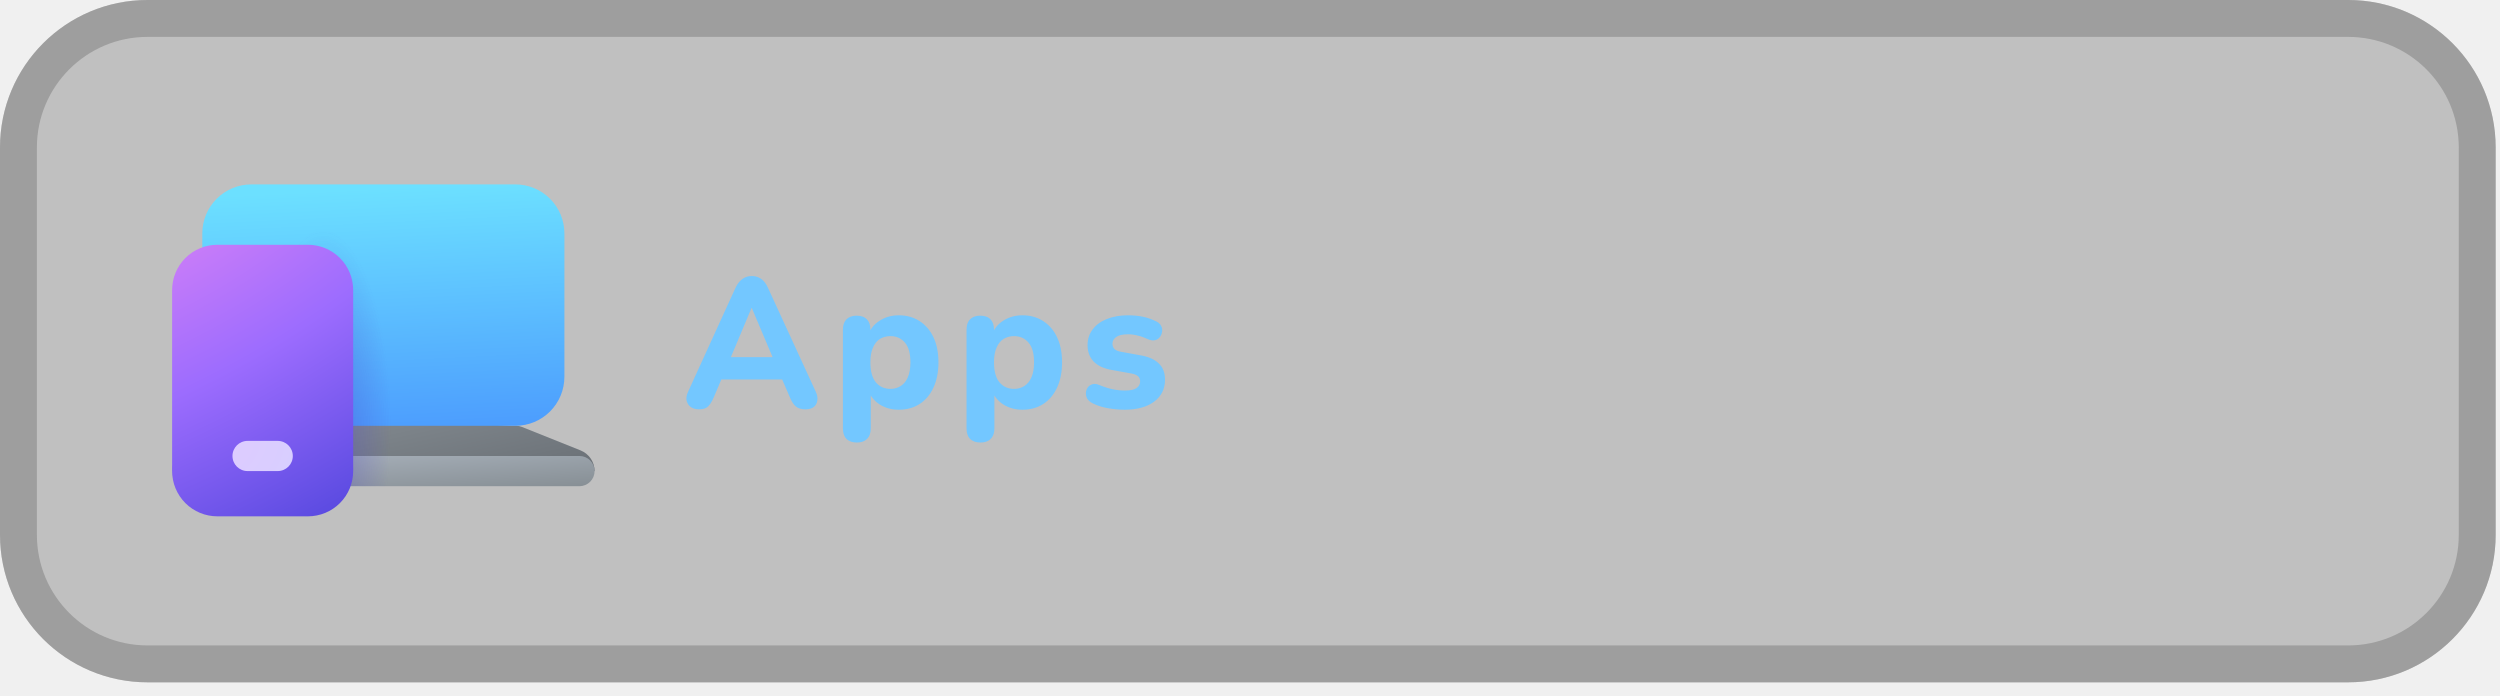
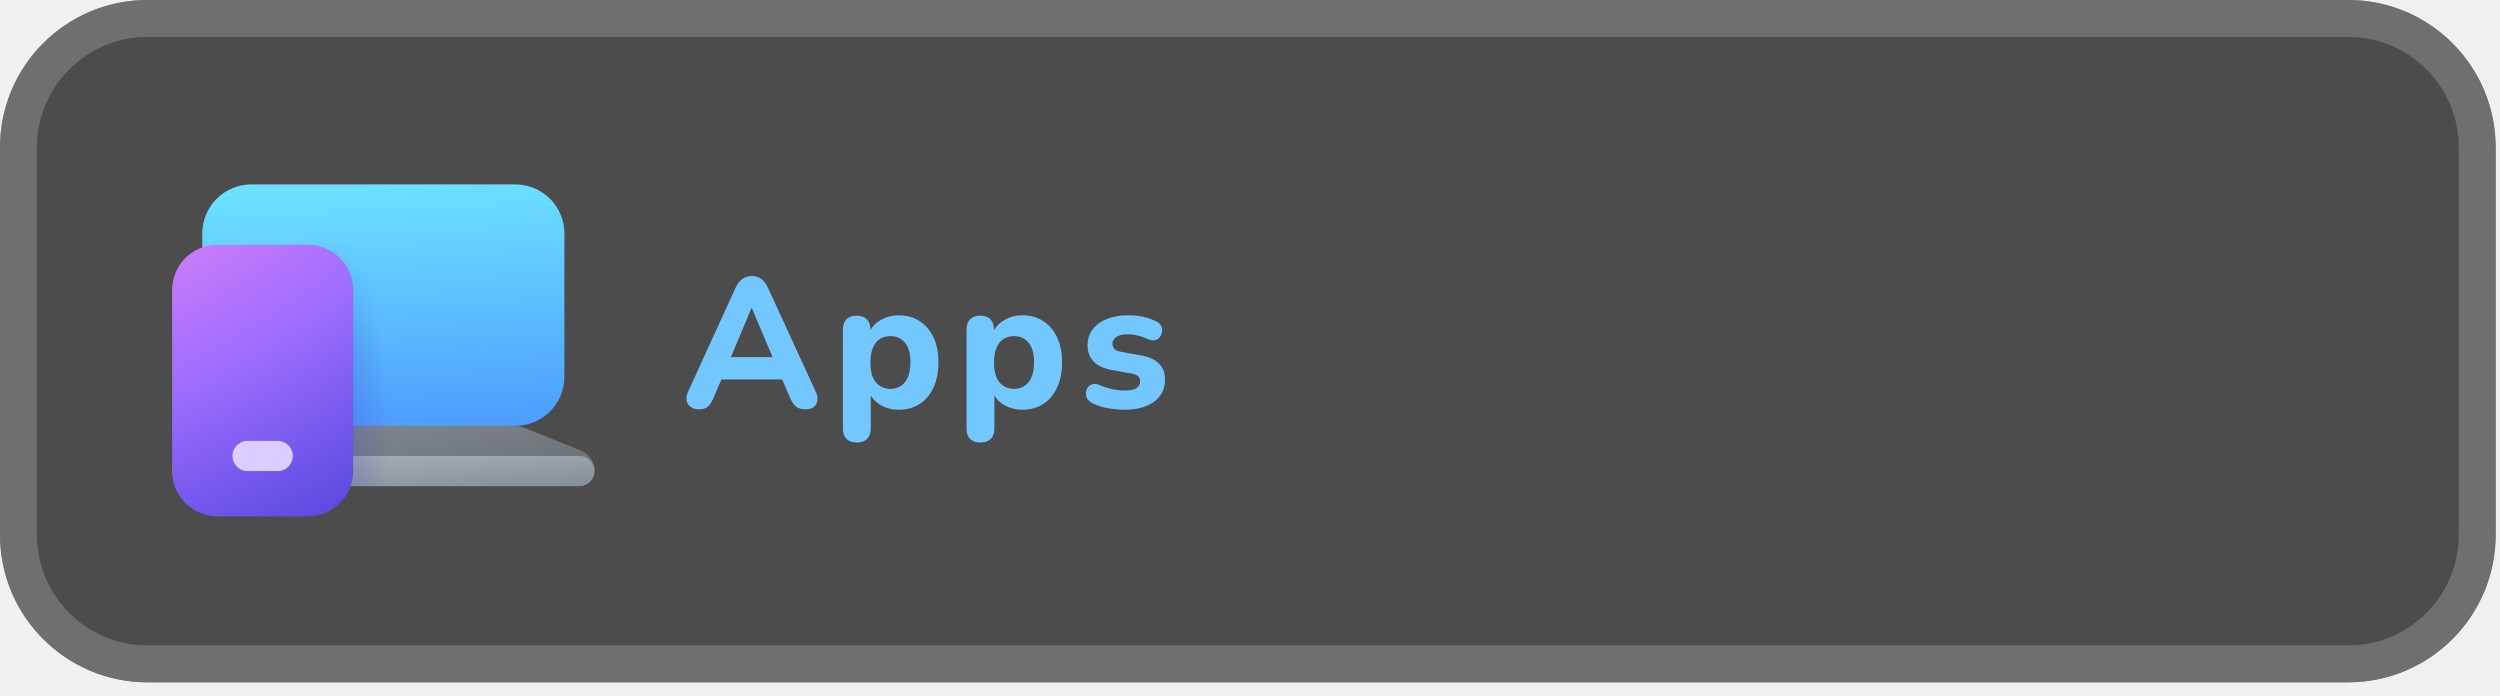
<svg xmlns="http://www.w3.org/2000/svg" width="151" height="42" viewBox="0 0 151 42" fill="none">
  <g clip-path="url(#clip0_61_344)">
-     <rect width="150.738" height="41.212" rx="8.911" fill="black" fill-opacity="0.2" />
+     <rect width="150.738" height="41.212" rx="8.911" fill="#3A3A3A" fill-opacity="0.9" />
    <path d="M42.225 24.724C42.017 24.724 41.847 24.676 41.713 24.579C41.587 24.483 41.505 24.353 41.468 24.19C41.438 24.026 41.472 23.844 41.568 23.644L44.419 17.395C44.538 17.143 44.679 16.961 44.843 16.849C45.006 16.731 45.196 16.671 45.411 16.671C45.626 16.671 45.816 16.731 45.979 16.849C46.142 16.961 46.28 17.143 46.391 17.395L49.265 23.644C49.361 23.844 49.395 24.03 49.365 24.201C49.343 24.364 49.268 24.494 49.142 24.591C49.016 24.68 48.852 24.724 48.652 24.724C48.4 24.724 48.203 24.665 48.062 24.546C47.928 24.427 47.809 24.242 47.705 23.989L47.037 22.441L47.728 22.92H43.083L43.773 22.441L43.116 23.989C43.005 24.249 42.886 24.438 42.76 24.557C42.641 24.669 42.463 24.724 42.225 24.724ZM45.389 18.609L43.963 22.006L43.662 21.572H47.148L46.848 22.006L45.411 18.609H45.389ZM51.759 26.729C51.484 26.729 51.272 26.655 51.124 26.506C50.983 26.365 50.912 26.154 50.912 25.872V19.913C50.912 19.638 50.983 19.43 51.124 19.289C51.272 19.14 51.477 19.066 51.736 19.066C52.011 19.066 52.219 19.14 52.36 19.289C52.501 19.43 52.572 19.638 52.572 19.913V20.67L52.449 20.235C52.561 19.879 52.783 19.593 53.118 19.378C53.459 19.155 53.849 19.044 54.287 19.044C54.762 19.044 55.178 19.159 55.535 19.389C55.898 19.619 56.181 19.946 56.381 20.369C56.582 20.793 56.682 21.297 56.682 21.884C56.682 22.471 56.582 22.979 56.381 23.41C56.181 23.841 55.902 24.171 55.546 24.401C55.189 24.631 54.77 24.747 54.287 24.747C53.856 24.747 53.474 24.643 53.14 24.435C52.806 24.219 52.579 23.941 52.461 23.599H52.594V25.872C52.594 26.154 52.52 26.365 52.371 26.506C52.23 26.655 52.026 26.729 51.759 26.729ZM53.786 23.488C54.024 23.488 54.231 23.428 54.41 23.31C54.595 23.191 54.736 23.016 54.833 22.786C54.937 22.549 54.989 22.248 54.989 21.884C54.989 21.342 54.877 20.945 54.655 20.692C54.432 20.432 54.142 20.302 53.786 20.302C53.548 20.302 53.337 20.358 53.151 20.47C52.973 20.581 52.832 20.755 52.728 20.993C52.624 21.223 52.572 21.52 52.572 21.884C52.572 22.426 52.683 22.831 52.906 23.098C53.129 23.358 53.422 23.488 53.786 23.488ZM59.225 26.729C58.951 26.729 58.739 26.655 58.59 26.506C58.449 26.365 58.379 26.154 58.379 25.872V19.913C58.379 19.638 58.449 19.43 58.59 19.289C58.739 19.14 58.943 19.066 59.203 19.066C59.478 19.066 59.686 19.14 59.827 19.289C59.968 19.43 60.038 19.638 60.038 19.913V20.67L59.916 20.235C60.027 19.879 60.25 19.593 60.584 19.378C60.926 19.155 61.316 19.044 61.754 19.044C62.229 19.044 62.645 19.159 63.001 19.389C63.365 19.619 63.647 19.946 63.848 20.369C64.048 20.793 64.148 21.297 64.148 21.884C64.148 22.471 64.048 22.979 63.848 23.41C63.647 23.841 63.369 24.171 63.012 24.401C62.656 24.631 62.236 24.747 61.754 24.747C61.323 24.747 60.941 24.643 60.606 24.435C60.272 24.219 60.046 23.941 59.927 23.599H60.061V25.872C60.061 26.154 59.986 26.365 59.838 26.506C59.697 26.655 59.493 26.729 59.225 26.729ZM61.252 23.488C61.49 23.488 61.698 23.428 61.876 23.31C62.062 23.191 62.203 23.016 62.3 22.786C62.404 22.549 62.456 22.248 62.456 21.884C62.456 21.342 62.344 20.945 62.121 20.692C61.899 20.432 61.609 20.302 61.252 20.302C61.015 20.302 60.803 20.358 60.618 20.47C60.439 20.581 60.298 20.755 60.194 20.993C60.09 21.223 60.038 21.52 60.038 21.884C60.038 22.426 60.15 22.831 60.373 23.098C60.595 23.358 60.889 23.488 61.252 23.488ZM67.939 24.747C67.613 24.747 67.275 24.717 66.926 24.657C66.584 24.598 66.272 24.498 65.99 24.357C65.842 24.282 65.734 24.19 65.667 24.078C65.608 23.959 65.582 23.841 65.589 23.722C65.597 23.603 65.634 23.495 65.701 23.399C65.775 23.302 65.868 23.239 65.979 23.209C66.098 23.172 66.228 23.183 66.369 23.243C66.673 23.369 66.952 23.458 67.204 23.51C67.457 23.562 67.706 23.588 67.951 23.588C68.27 23.588 68.5 23.54 68.641 23.443C68.79 23.339 68.864 23.206 68.864 23.042C68.864 22.894 68.816 22.782 68.719 22.708C68.623 22.634 68.481 22.582 68.296 22.552L67.126 22.341C66.666 22.259 66.309 22.092 66.057 21.84C65.812 21.58 65.689 21.249 65.689 20.848C65.689 20.477 65.793 20.158 66.001 19.89C66.209 19.616 66.495 19.408 66.859 19.267C67.23 19.118 67.65 19.044 68.118 19.044C68.452 19.044 68.76 19.073 69.042 19.133C69.324 19.192 69.595 19.289 69.855 19.422C69.989 19.489 70.082 19.578 70.134 19.69C70.193 19.801 70.212 19.916 70.189 20.035C70.174 20.154 70.13 20.262 70.056 20.358C69.981 20.455 69.885 20.518 69.766 20.547C69.655 20.577 69.525 20.562 69.376 20.503C69.139 20.392 68.92 20.314 68.719 20.269C68.519 20.217 68.326 20.191 68.14 20.191C67.806 20.191 67.564 20.247 67.416 20.358C67.267 20.462 67.193 20.596 67.193 20.759C67.193 20.885 67.234 20.993 67.316 21.082C67.405 21.164 67.538 21.219 67.717 21.249L68.886 21.461C69.369 21.542 69.736 21.706 69.989 21.951C70.241 22.189 70.368 22.515 70.368 22.931C70.368 23.495 70.145 23.941 69.699 24.268C69.261 24.587 68.674 24.747 67.939 24.747Z" fill="#73C7FF" />
    <path d="M15.408 25.719L23.154 25.264L30.9 25.719H31.18C31.298 25.719 31.411 25.741 31.519 25.785L35.067 27.204C35.577 27.408 35.913 27.903 35.913 28.453H10.396C10.396 27.903 10.731 27.408 11.242 27.204L14.789 25.784C14.897 25.741 15.012 25.719 15.128 25.719H15.408Z" fill="url(#paint0_linear_61_344)" />
    <path d="M11.307 27.542C11.065 27.542 10.834 27.638 10.663 27.809C10.492 27.98 10.396 28.212 10.396 28.453C10.396 28.695 10.492 28.927 10.663 29.098C10.834 29.269 11.065 29.365 11.307 29.365H35.001C35.243 29.365 35.475 29.269 35.646 29.098C35.817 28.927 35.913 28.695 35.913 28.453C35.913 28.212 35.817 27.98 35.646 27.809C35.475 27.638 35.243 27.542 35.001 27.542H11.307Z" fill="url(#paint1_linear_61_344)" />
    <path d="M12.219 14.1C12.219 13.314 12.531 12.561 13.086 12.006C13.641 11.45 14.395 11.138 15.18 11.138H31.128C31.517 11.138 31.902 11.215 32.262 11.364C32.621 11.512 32.948 11.731 33.223 12.006C33.498 12.281 33.716 12.607 33.865 12.966C34.014 13.326 34.09 13.711 34.09 14.1V22.757C34.09 23.146 34.014 23.531 33.865 23.891C33.716 24.25 33.498 24.577 33.223 24.852C32.948 25.127 32.621 25.345 32.262 25.494C31.902 25.642 31.517 25.719 31.128 25.719H15.18C14.791 25.719 14.406 25.642 14.047 25.494C13.688 25.345 13.361 25.127 13.086 24.852C12.811 24.577 12.593 24.25 12.444 23.891C12.295 23.531 12.219 23.146 12.219 22.757V14.1Z" fill="url(#paint2_linear_61_344)" />
    <path d="M15.18 11.138C14.395 11.138 13.641 11.45 13.086 12.006C12.53 12.561 12.218 13.314 12.218 14.1V22.757C12.218 23.146 12.295 23.531 12.444 23.891C12.593 24.25 12.811 24.577 13.086 24.852C13.361 25.127 13.687 25.345 14.047 25.494C14.406 25.642 14.791 25.719 15.18 25.719H15.128C15.012 25.719 14.897 25.741 14.789 25.785L11.242 27.204C10.731 27.408 10.396 27.903 10.396 28.453C10.396 28.695 10.492 28.927 10.663 29.097C10.834 29.268 11.065 29.364 11.307 29.364H35.001C35.243 29.364 35.475 29.268 35.646 29.097C35.817 28.927 35.913 28.695 35.913 28.453C35.913 27.903 35.577 27.408 35.067 27.204L31.519 25.784C31.411 25.741 31.296 25.719 31.18 25.719H31.128C31.517 25.719 31.902 25.642 32.262 25.494C32.621 25.345 32.947 25.127 33.223 24.852C33.498 24.577 33.716 24.25 33.865 23.891C34.013 23.531 34.09 23.146 34.09 22.757V14.1C34.09 13.711 34.013 13.326 33.865 12.966C33.716 12.607 33.498 12.281 33.223 12.006C32.947 11.731 32.621 11.512 32.262 11.364C31.902 11.215 31.517 11.138 31.128 11.138H15.18Z" fill="url(#paint3_radial_61_344)" fill-opacity="0.3" />
    <path d="M10.396 17.518C10.396 16.793 10.684 16.097 11.197 15.584C11.709 15.072 12.405 14.784 13.13 14.784H18.598C19.323 14.784 20.018 15.072 20.531 15.584C21.044 16.097 21.332 16.793 21.332 17.518V28.453C21.332 29.178 21.044 29.874 20.531 30.387C20.018 30.899 19.323 31.187 18.598 31.187H13.13C12.405 31.187 11.709 30.899 11.197 30.387C10.684 29.874 10.396 29.178 10.396 28.453V17.518Z" fill="url(#paint4_radial_61_344)" />
    <path d="M16.775 26.63H14.952C14.449 26.63 14.041 27.038 14.041 27.542C14.041 28.045 14.449 28.453 14.952 28.453H16.775C17.278 28.453 17.686 28.045 17.686 27.542C17.686 27.038 17.278 26.63 16.775 26.63Z" fill="url(#paint5_radial_61_344)" />
  </g>
  <rect x="1.114" y="1.114" width="148.51" height="38.984" rx="7.797" stroke="#888888" stroke-opacity="0.6" stroke-width="2.228" />
  <defs>
    <linearGradient id="paint0_linear_61_344" x1="35.833" y1="30.341" x2="33.741" y2="20.638" gradientUnits="userSpaceOnUse">
      <stop stop-color="#63686E" />
      <stop offset="1" stop-color="#889096" />
    </linearGradient>
    <linearGradient id="paint1_linear_61_344" x1="35.913" y1="29.234" x2="35.672" y2="25.867" gradientUnits="userSpaceOnUse">
      <stop stop-color="#889096" />
      <stop offset="1" stop-color="#AAB3BD" />
    </linearGradient>
    <linearGradient id="paint2_linear_61_344" x1="27.529" y1="11.138" x2="28.339" y2="27.822" gradientUnits="userSpaceOnUse">
      <stop stop-color="#6CE0FF" />
      <stop offset="1" stop-color="#4894FE" />
    </linearGradient>
    <radialGradient id="paint3_radial_61_344" cx="0" cy="0" r="1" gradientUnits="userSpaceOnUse" gradientTransform="translate(19.5089 25.7191) scale(4.10094 11.847)">
      <stop offset="0.009" stop-color="#4A43CB" />
      <stop offset="0.325" stop-color="#4A43CB" />
      <stop offset="1" stop-color="#4A43CB" stop-opacity="0" />
    </radialGradient>
    <radialGradient id="paint4_radial_61_344" cx="0" cy="0" r="1" gradientTransform="matrix(13.3278 23.6827 -47.9037 26.9578 7.66175 9.14482)" gradientUnits="userSpaceOnUse">
      <stop stop-color="#F08AF4" />
      <stop offset="0.535" stop-color="#9C6CFE" />
      <stop offset="1" stop-color="#4E44DB" />
    </radialGradient>
    <radialGradient id="paint5_radial_61_344" cx="0" cy="0" r="1" gradientTransform="matrix(3.30353 4.43503 -5.08303 3.78611 13.4721 26.7516)" gradientUnits="userSpaceOnUse">
      <stop stop-color="#DECBFF" />
      <stop offset="1" stop-color="#D6CFFF" />
    </radialGradient>
    <clipPath id="clip0_61_344">
      <rect width="150.738" height="41.212" rx="8.911" fill="white" />
    </clipPath>
  </defs>
</svg>
